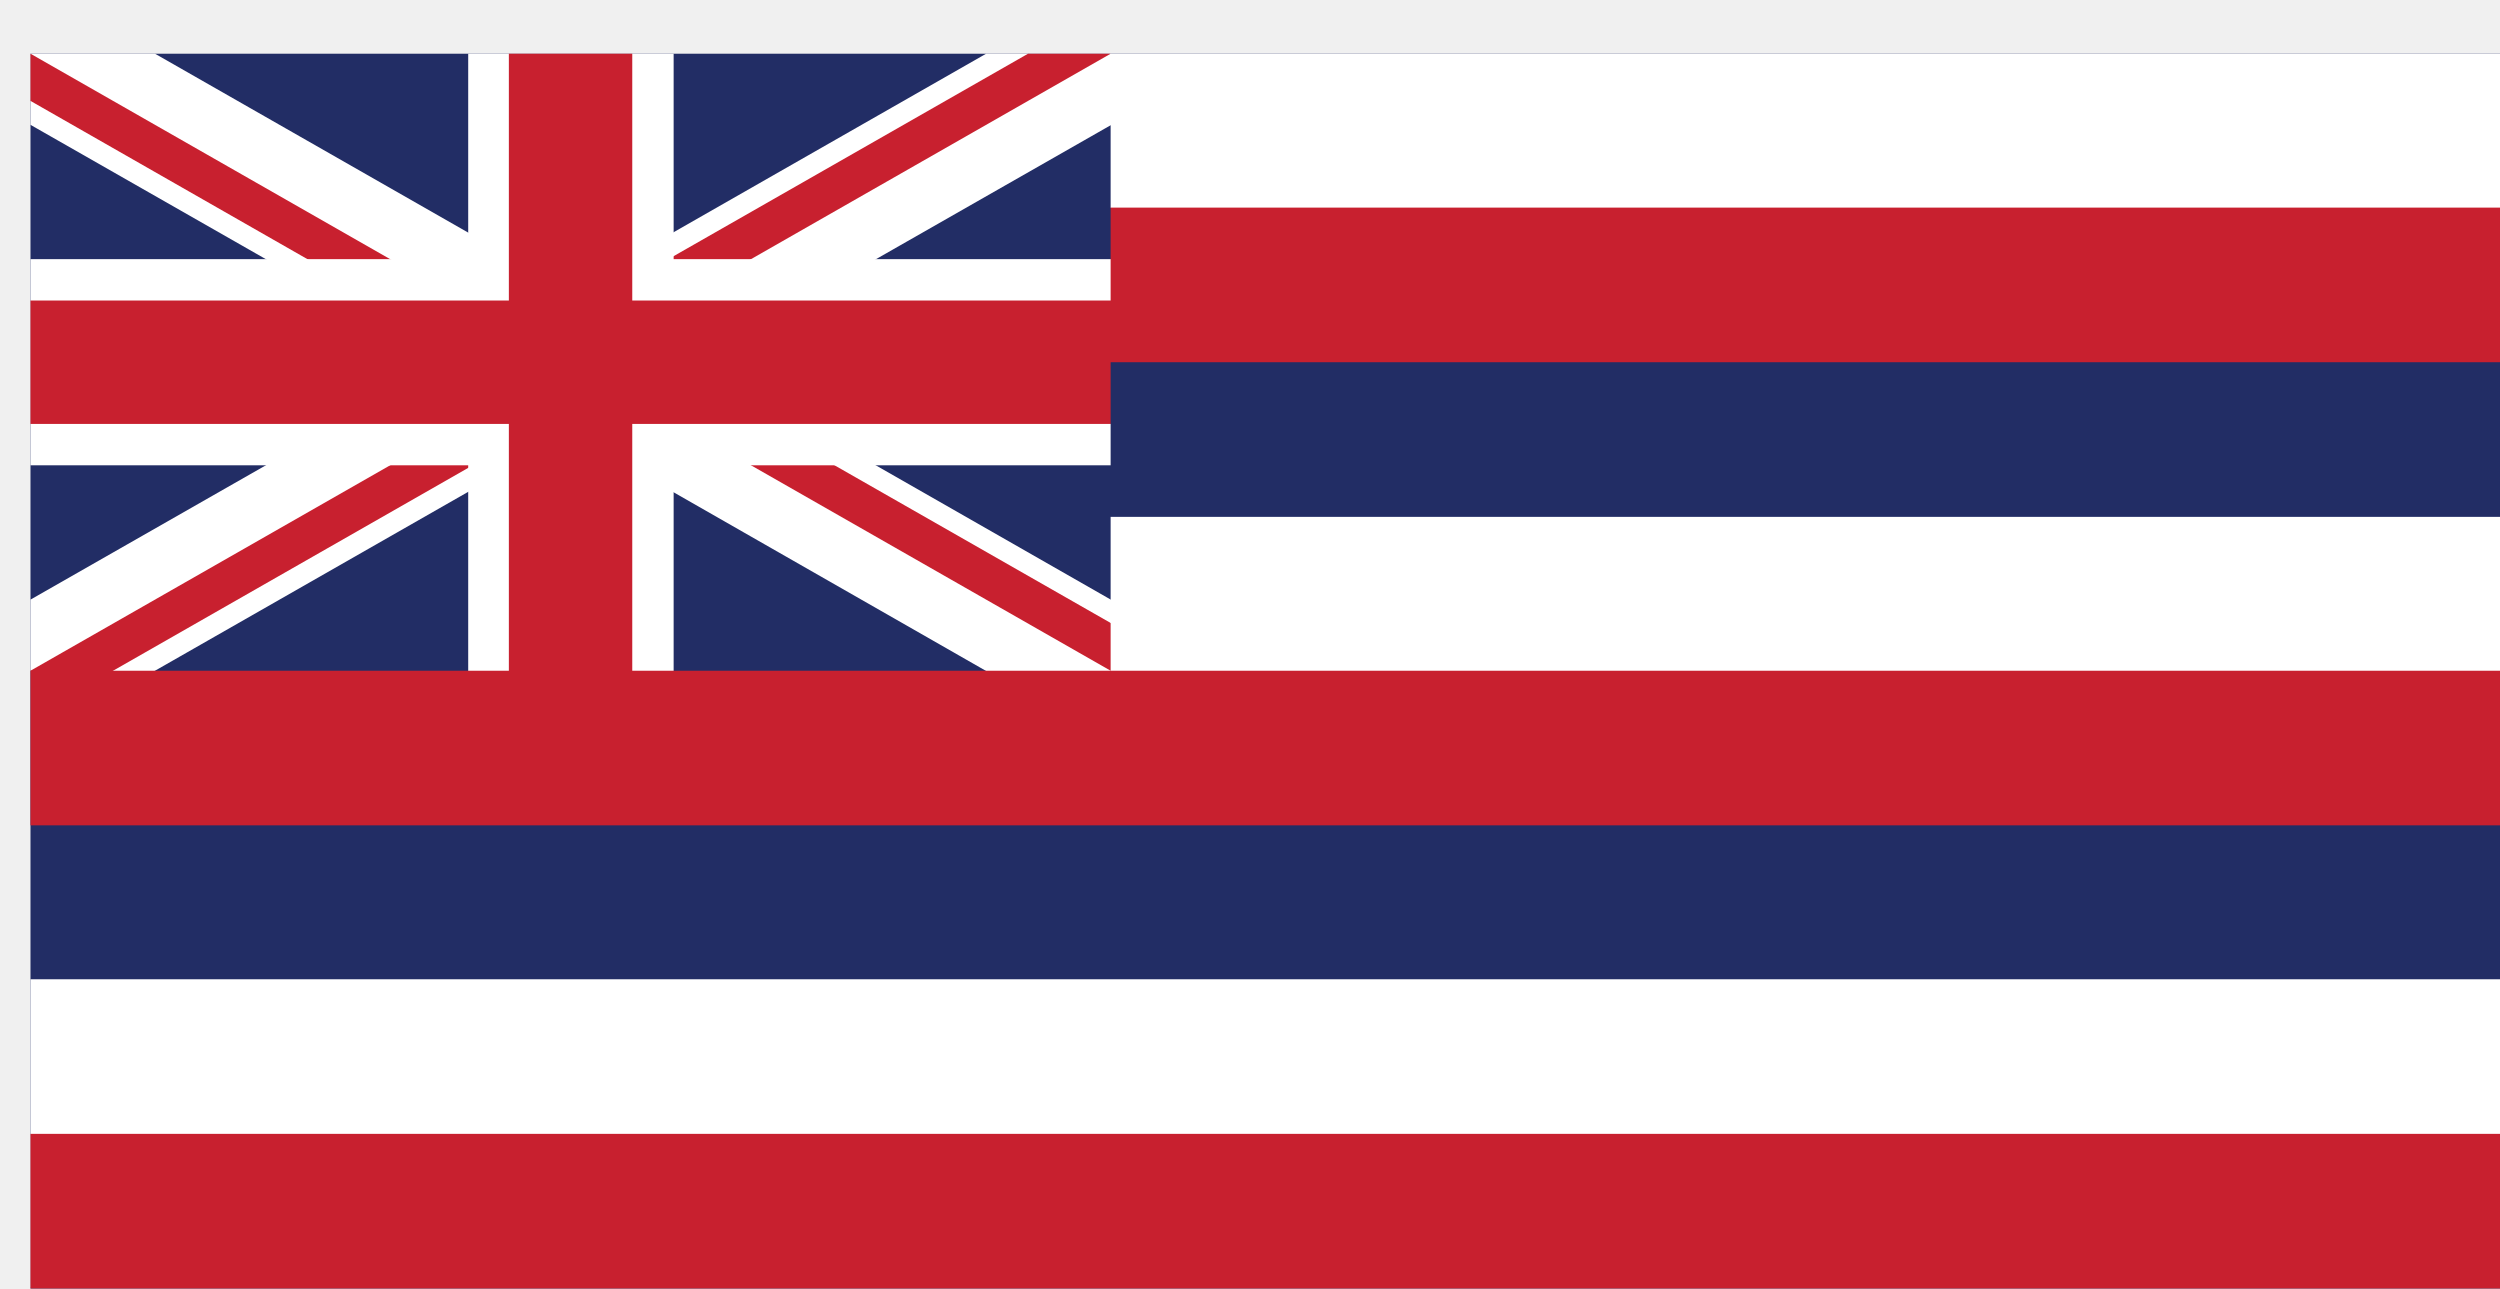
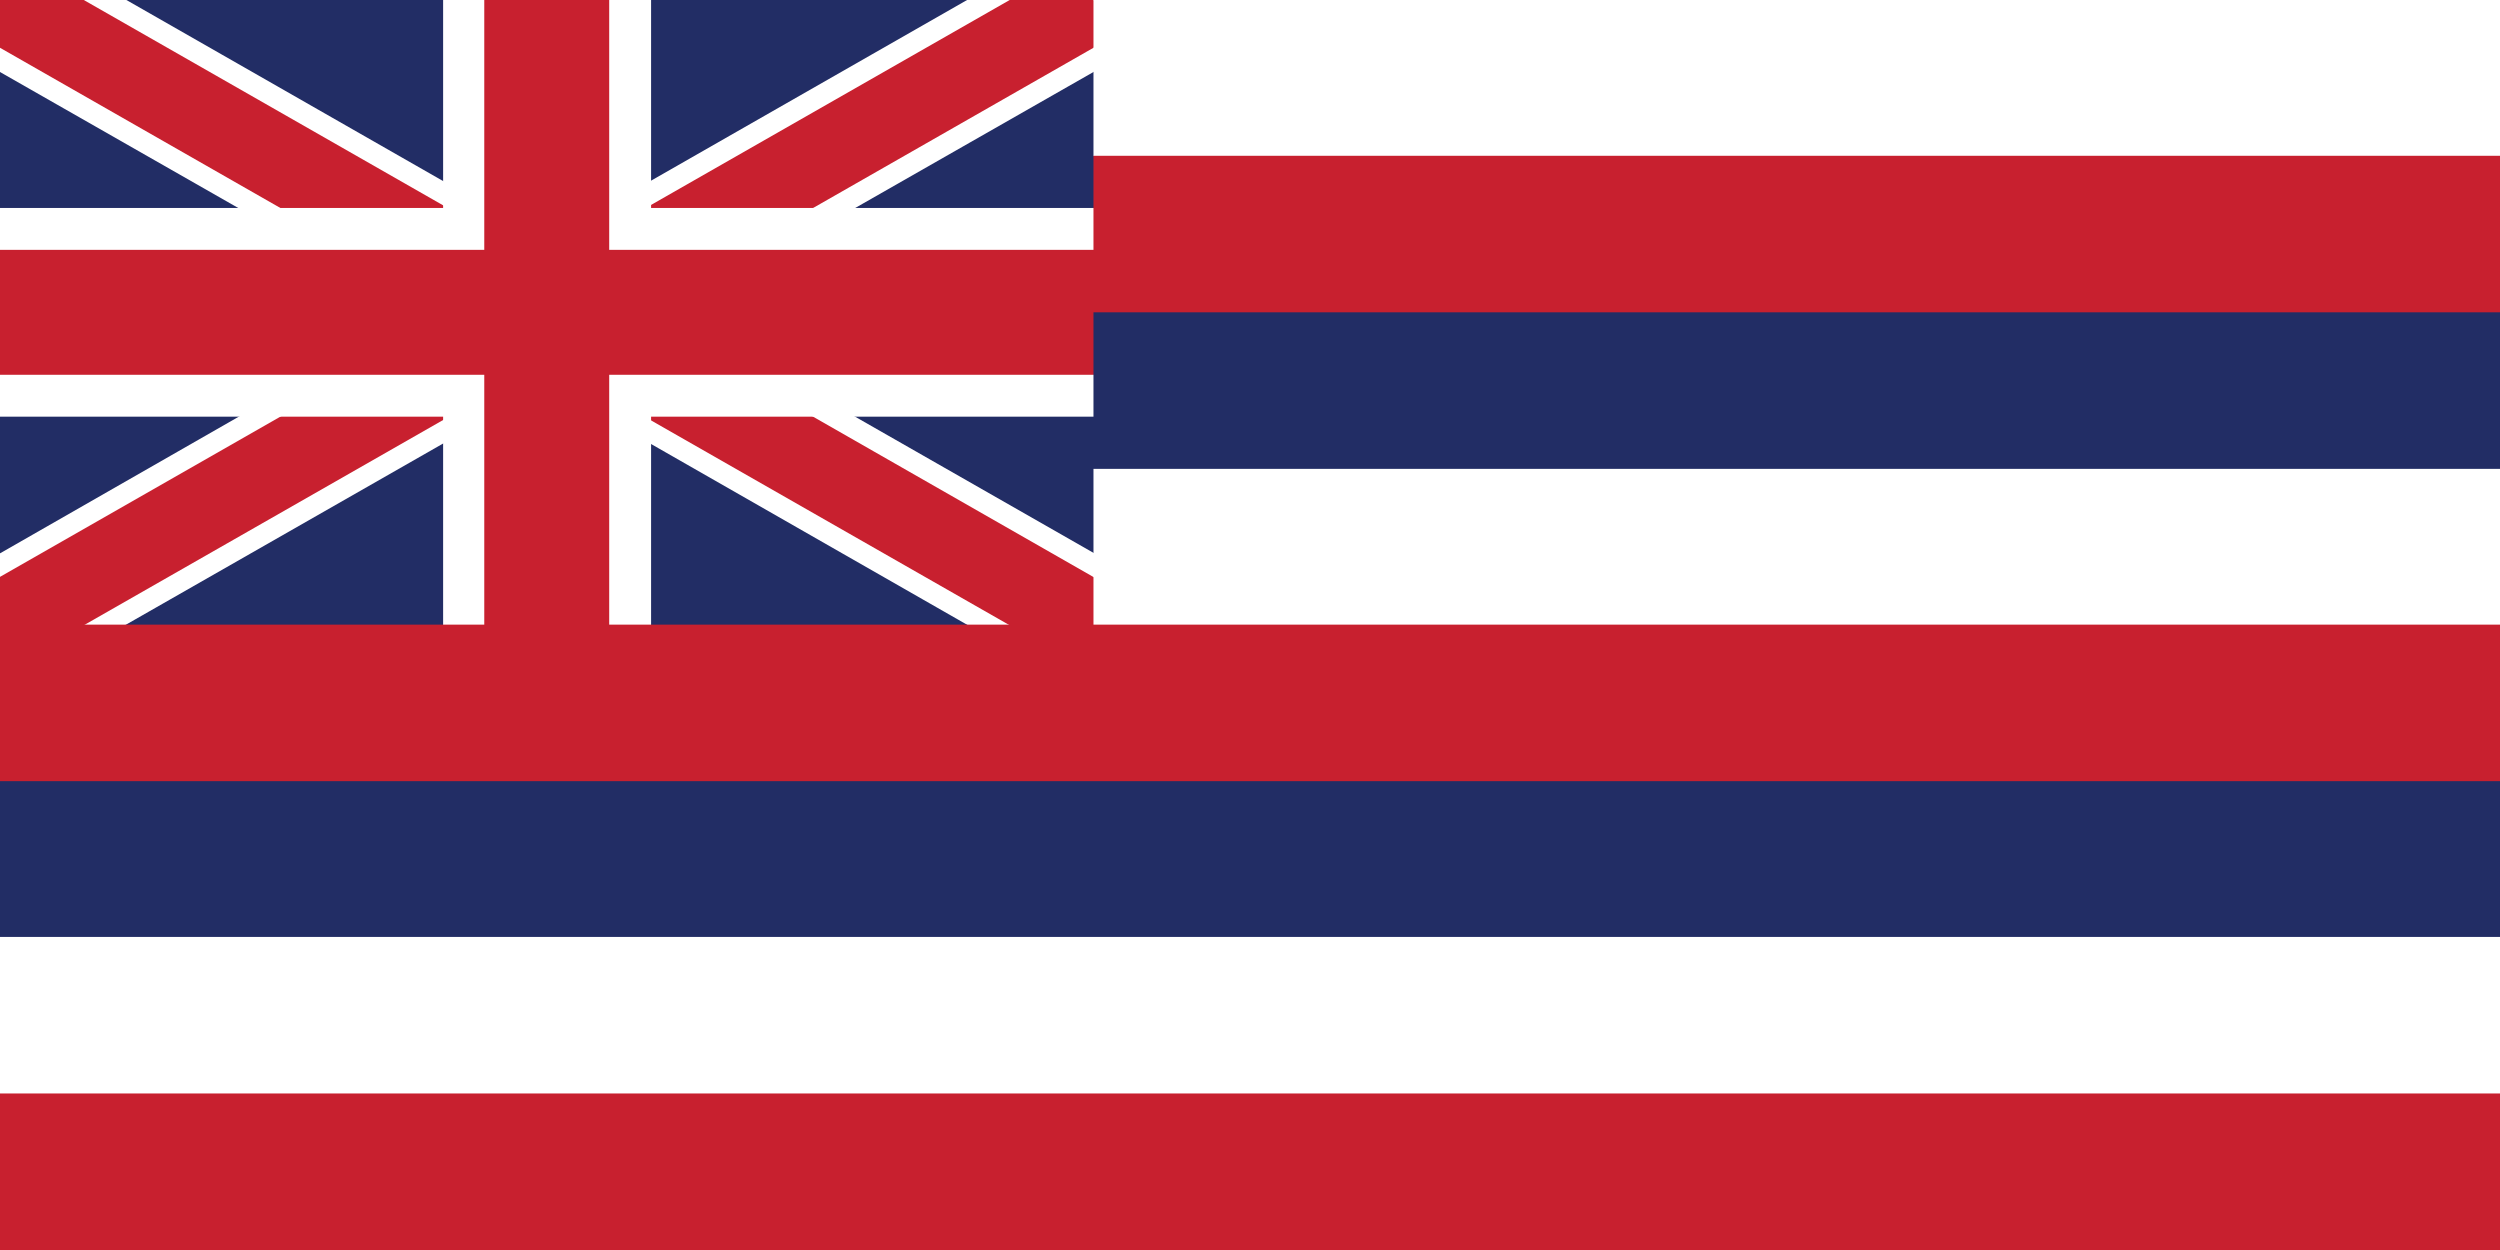
- <svg xmlns="http://www.w3.org/2000/svg" id="Layer_2" data-name="Layer 2" viewBox="0 0 34.44 17.75">
+ <svg xmlns="http://www.w3.org/2000/svg" id="Layer_2" data-name="Layer 2" viewBox="0.42 0.74 34.02 17.01">
  <defs>
    <style>
-       .cls-1 {
-         fill: none;
-       }
- 
      .cls-2 {
        fill: #c8202f;
      }

      .cls-3 {
        fill: #222d65;
      }

-       .cls-4 {
-         clip-path: url(#clippath-1);
-       }
- 
      .cls-5 {
        fill: #fff;
      }
- 
-       .cls-6 {
-         clip-path: url(#clippath);
-       }
    </style>
-     <clipPath id="clippath">
-       <rect class="cls-1" x=".42" y=".74" width="17.01" height="9.92" />
-     </clipPath>
-     <clipPath id="clippath-1">
-       <path class="cls-1" d="M.42.74v4.25h15.59v4.25h-.71L.42.74ZM15.3.74h-7.44v9.21H.42v-.71L15.3.74Z" />
-     </clipPath>
  </defs>
  <g id="Layer_1-2" data-name="Layer 1">
    <g>
      <path class="cls-3" d="M.42.74h34.02v17.01H.42V.74Z" />
-       <g class="cls-6">
-         <g>
-           <path class="cls-3" d="M.42.74l19.84,11.34M15.3.74L.42,9.24" />
-           <polygon class="cls-5" points="19.84 12.82 7.86 5.97 .84 9.98 0 8.5 6.15 4.99 0 1.48 .84 0 7.86 4.01 14.88 0 15.73 1.48 9.58 4.99 20.69 11.34 19.84 12.82" />
-         </g>
-       </g>
-       <g class="cls-4">
-         <g>
-           <path class="cls-3" d="M.42.74l19.84,11.34M15.3.74L.42,9.24" />
-           <polygon class="cls-2" points="19.98 12.57 7.86 5.64 .7 9.73 .14 8.75 6.72 4.99 .14 1.23 .7 .25 7.86 4.34 15.02 .25 15.58 1.23 9.01 4.99 20.55 11.58 19.98 12.57" />
-         </g>
-       </g>
+       <path class="cls-5" d="M17.43,10.66L16.06,10.66L7.86,5.97L0.84,9.98L0.42,9.25L0.42,8.27L6.15,4.99L0.42,1.72L0.42,0.74L2.14,0.74L7.86,4.01L13.58,0.74L15.30,0.74L15.72,1.48L9.57,4.99L17.43,9.48Z" />
+       <path class="cls-2" d="M17.43,10.66L16.63,10.66L7.86,5.65L0.70,9.74L0.42,9.25L0.42,8.59L6.72,4.99L0.42,1.39L0.42,0.74L1.56,0.74L7.86,4.34L14.16,0.74L15.30,0.74L15.58,1.23L9.00,4.99L17.43,9.81Z" />
      <g>
        <path class="cls-3" d="M7.86.74v9.92M.42,4.99h17.01" />
        <polygon class="cls-5" points="9.28 10.66 6.45 10.66 6.45 6.41 .42 6.41 .42 3.57 6.45 3.57 6.45 .74 9.28 .74 9.28 3.57 17.43 3.57 17.43 6.41 9.28 6.41 9.28 10.66" />
      </g>
      <path class="cls-5" d="M34.44.74v2.83h-18.43l-.71-.71V.74h19.13ZM34.44,7.12v2.83H15.3v-2.83h19.13ZM34.44,13.49v4.25H.42v-4.25h34.02Z" />
      <path class="cls-2" d="M34.44,2.86v2.98H.42v-1.7h14.88v-1.28h19.13ZM34.44,9.24v2.13H.42v-2.13h34.02ZM34.44,15.62v2.13H.42v-2.13h34.02ZM7.01.74h1.7v9.21h-1.7V.74Z" />
      <path class="cls-3" d="M34.44,4.99v1.77H15.3v-1.77h19.13Z" />
    </g>
  </g>
</svg>
